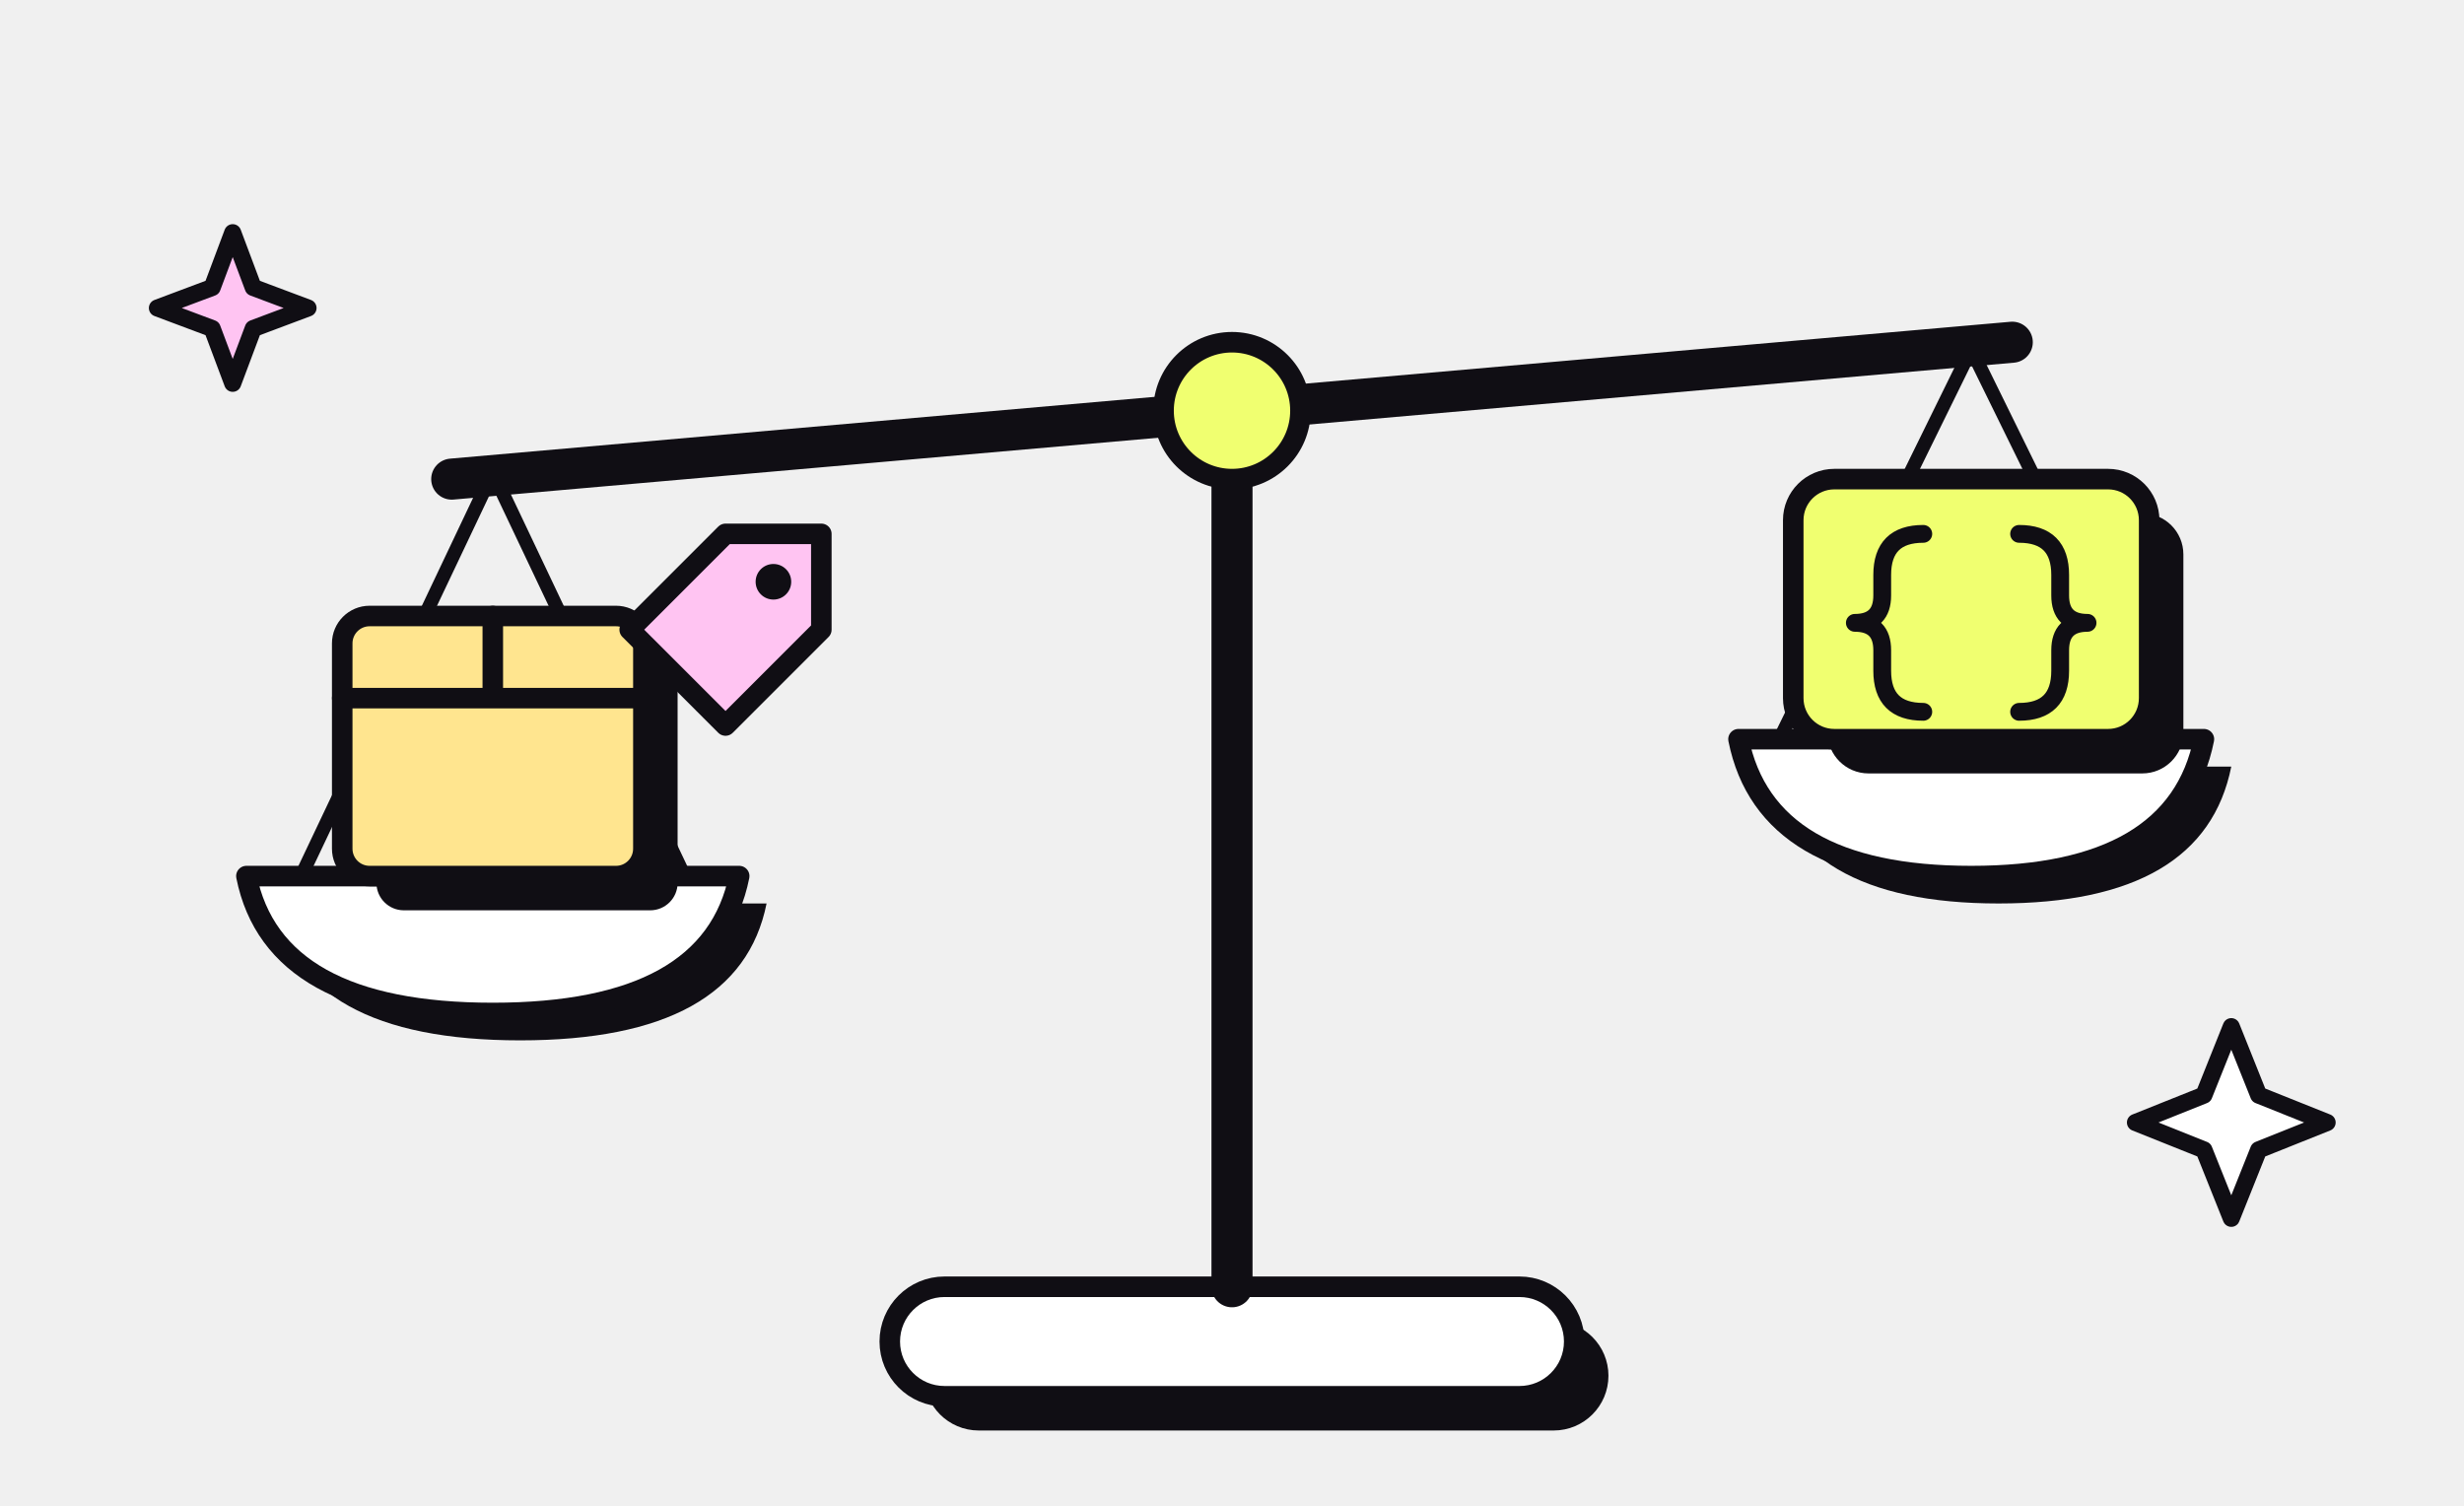
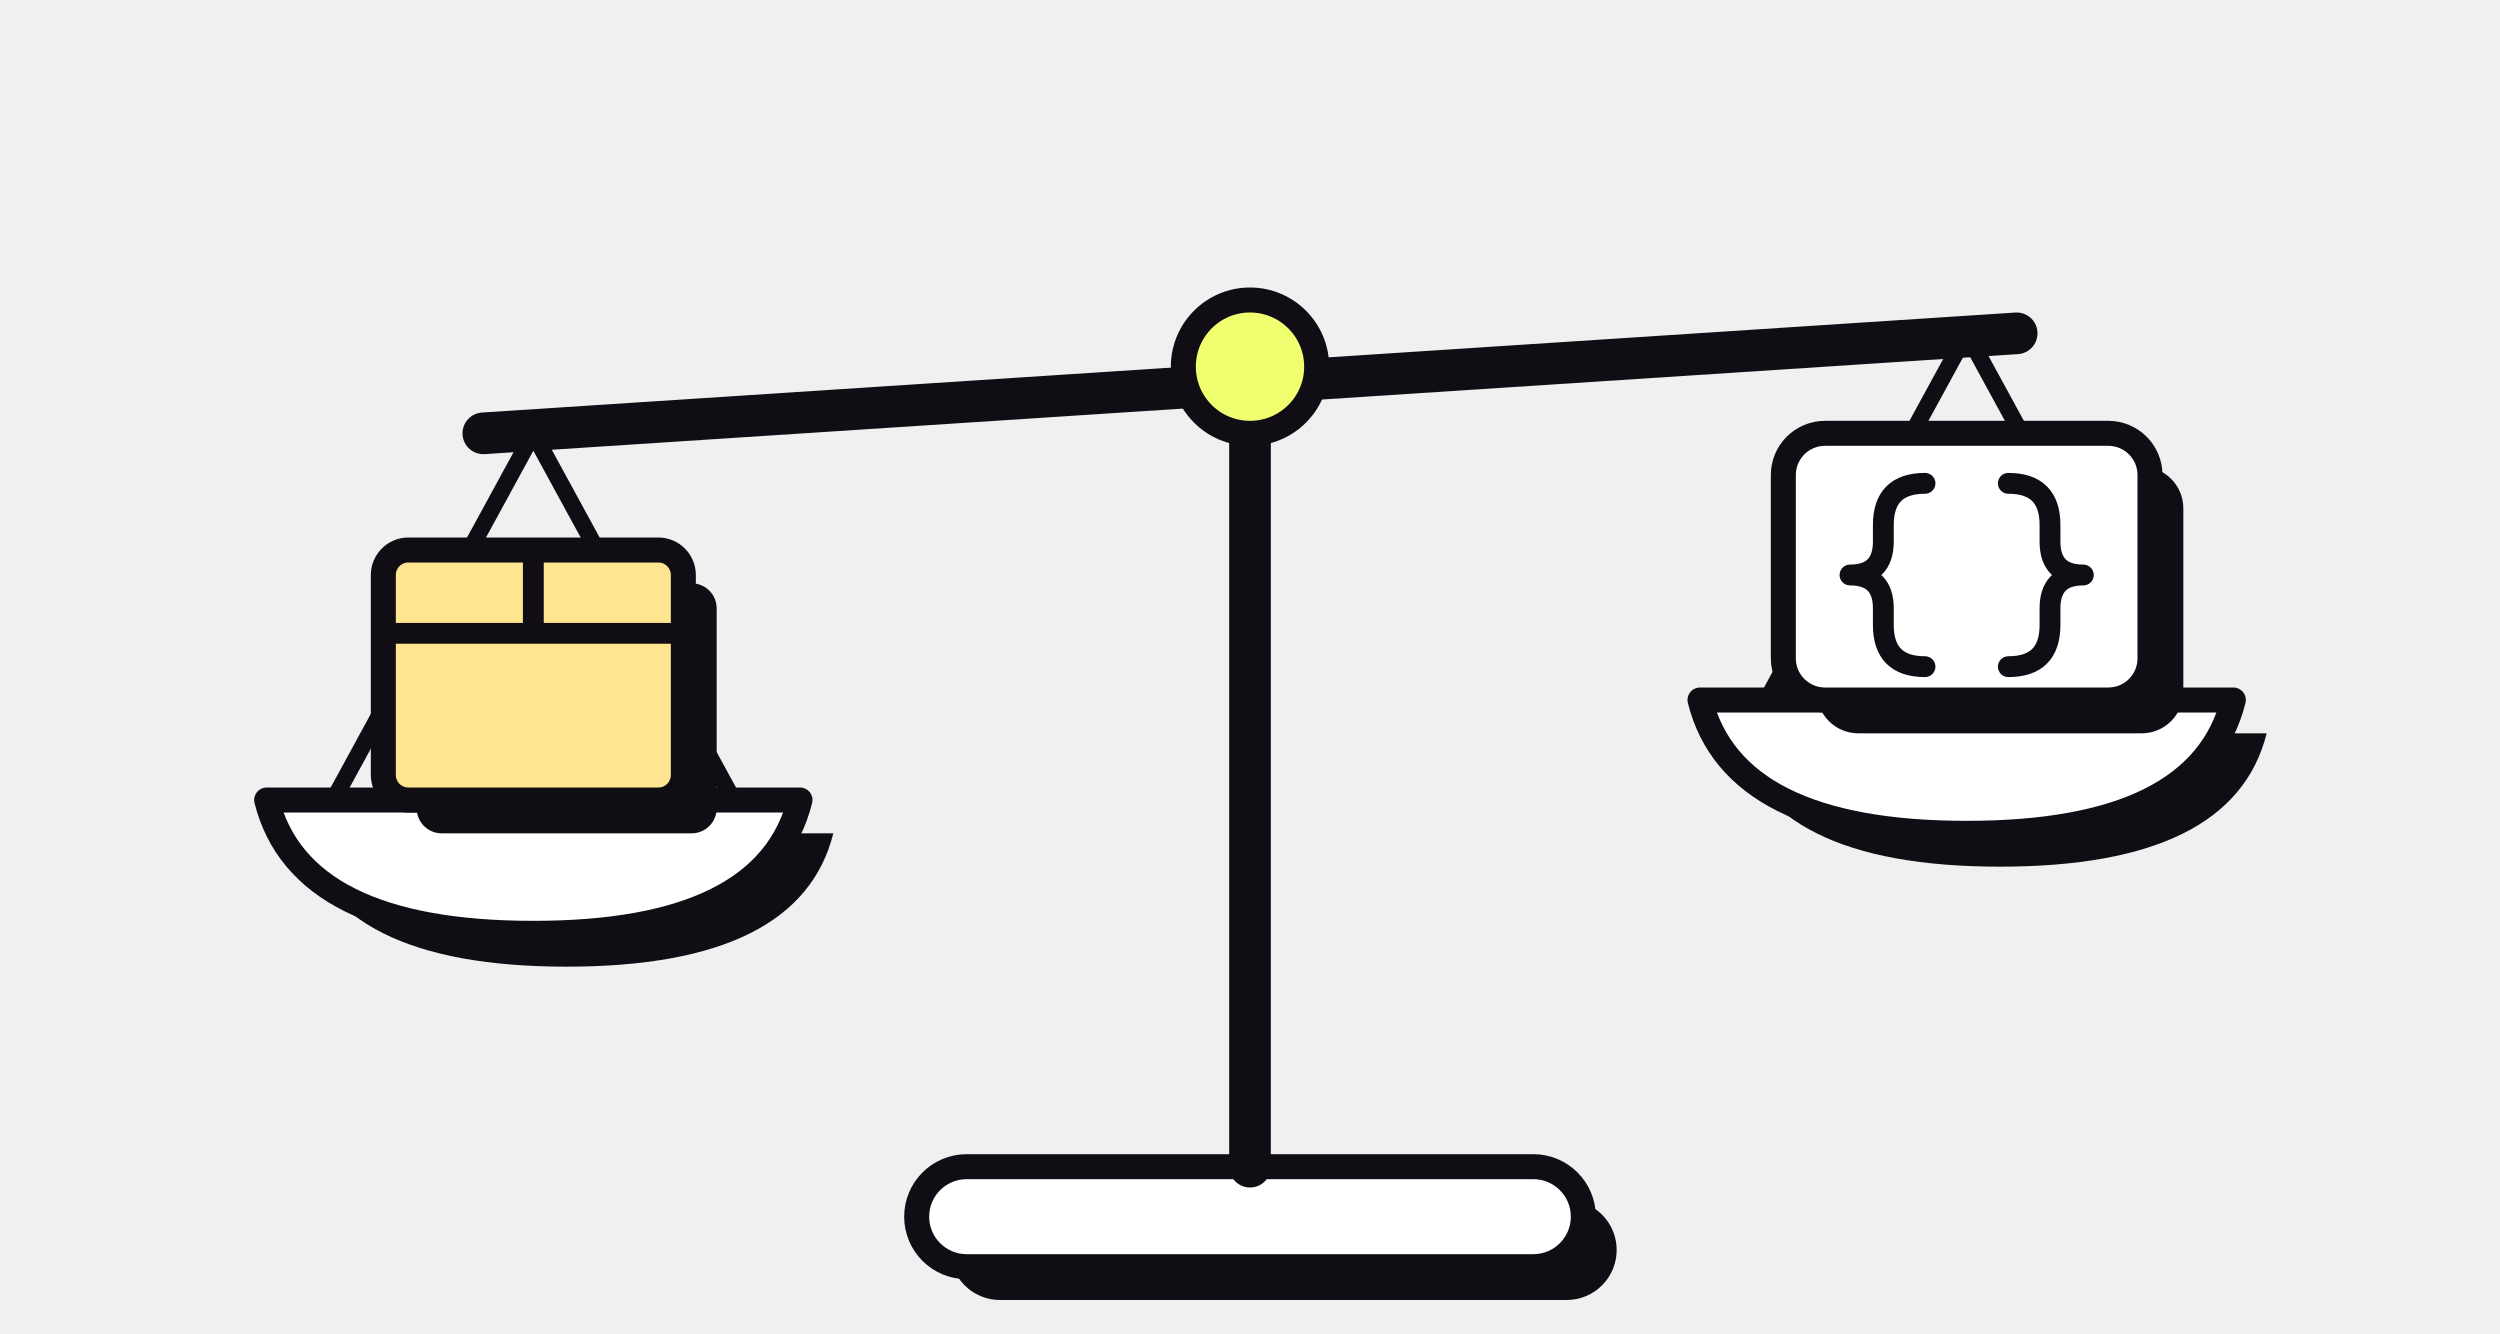
- <svg xmlns="http://www.w3.org/2000/svg" viewBox="0 0 360 220" fill="none">
+ <svg xmlns="http://www.w3.org/2000/svg" viewBox="0 0 300 160" fill="none">
  <style>.o{stroke:#100e14;stroke-width:3;stroke-linejoin:round;stroke-linecap:round}.k{fill:#100e14}</style>
-   <rect class="k" x="135" y="193" width="100" height="16" rx="8" />
-   <rect class="o" x="130" y="188" width="100" height="16" rx="8" fill="#fff" />
-   <path class="o" style="stroke-width:6" d="M180 62V188" />
-   <path class="o" style="stroke-width:6" d="M66 70L294 50" />
-   <path class="o" style="stroke-width:2" d="M72 69L44 128M72 69L100 128M288 51L260 108M288 51L316 108" />
-   <path class="k" d="M40 132H112Q108 152 76 152Q44 152 40 132Z" />
-   <path class="o" d="M36 128H108Q104 148 72 148Q40 148 36 128Z" fill="#fff" />
-   <rect class="k" x="55" y="95" width="44" height="38" rx="4" />
-   <rect class="o" x="50" y="90" width="44" height="38" rx="4" fill="#ffe58f" />
-   <path class="o" d="M50 102H94M72 90V102" />
-   <path class="o" d="M92 92L106 78H120V92L106 106Z" fill="#ffc4f2" />
-   <circle class="k" cx="113" cy="85" r="2.6" />
-   <path class="k" d="M258 112H326Q322 132 292 132Q262 132 258 112Z" />
-   <path class="o" d="M254 108H322Q318 128 288 128Q258 128 254 108Z" fill="#fff" />
-   <rect class="k" x="267" y="75" width="52" height="38" rx="6" />
-   <rect class="o" x="262" y="70" width="52" height="38" rx="6" fill="#f0ff70" />
-   <path class="o" style="stroke-width:2.6" d="M281 78q-6 0-6 6v3q0 4-4 4q4 0 4 4v3q0 6 6 6M295 78q6 0 6 6v3q0 4 4 4q-4 0-4 4v3q0 6-6 6" />
-   <circle class="o" cx="180" cy="60" r="10" fill="#f0ff70" />
-   <path class="o" style="stroke-width:2.5" d="M326 150L330 160L340 164L330 168L326 178L322 168L312 164L322 160Z" fill="#fff" />
-   <path class="o" style="stroke-width:2.5" d="M34 34L37 42L45 45L37 48L34 56L31 48L23 45L31 42Z" fill="#ffc4f2" />
+   <rect class="k" x="114" y="144" width="80" height="12" rx="6" />
+   <rect class="o" x="110" y="140" width="80" height="12" rx="6" fill="#fff" />
+   <path class="o" style="stroke-width:5" d="M150 44V140M58 52L242 40" />
+   <path class="o" style="stroke-width:2" d="M64 52L40 96M64 52L88 96M236 40L212 84M236 40L260 84" />
+   <path class="k" d="M36 100H100Q96 116 68 116Q40 116 36 100Z" />
+   <path class="o" d="M32 96H96Q92 112 64 112Q36 112 32 96Z" fill="#fff" />
+   <rect class="k" x="50" y="70" width="36" height="30" rx="3" />
+   <rect class="o" x="46" y="66" width="36" height="30" rx="3" fill="#ffe58f" />
+   <path class="o" style="stroke-width:2.5" d="M46 76H82M64 66V76" />
+   <path class="k" d="M208 88H272Q268 104 240 104Q212 104 208 88Z" />
+   <path class="o" d="M204 84H268Q264 100 236 100Q208 100 204 84Z" fill="#fff" />
+   <rect class="k" x="218" y="56" width="44" height="32" rx="5" />
+   <rect class="o" x="214" y="52" width="44" height="32" rx="5" fill="#fff" />
+   <path class="o" style="stroke-width:2.5" d="M231 58q-5 0-5 5v2q0 4-4 4q4 0 4 4v2q0 5 5 5M241 58q5 0 5 5v2q0 4 4 4q-4 0-4 4v2q0 5-5 5" />
+   <circle class="o" cx="150" cy="44" r="8" fill="#f0ff70" />
</svg>
